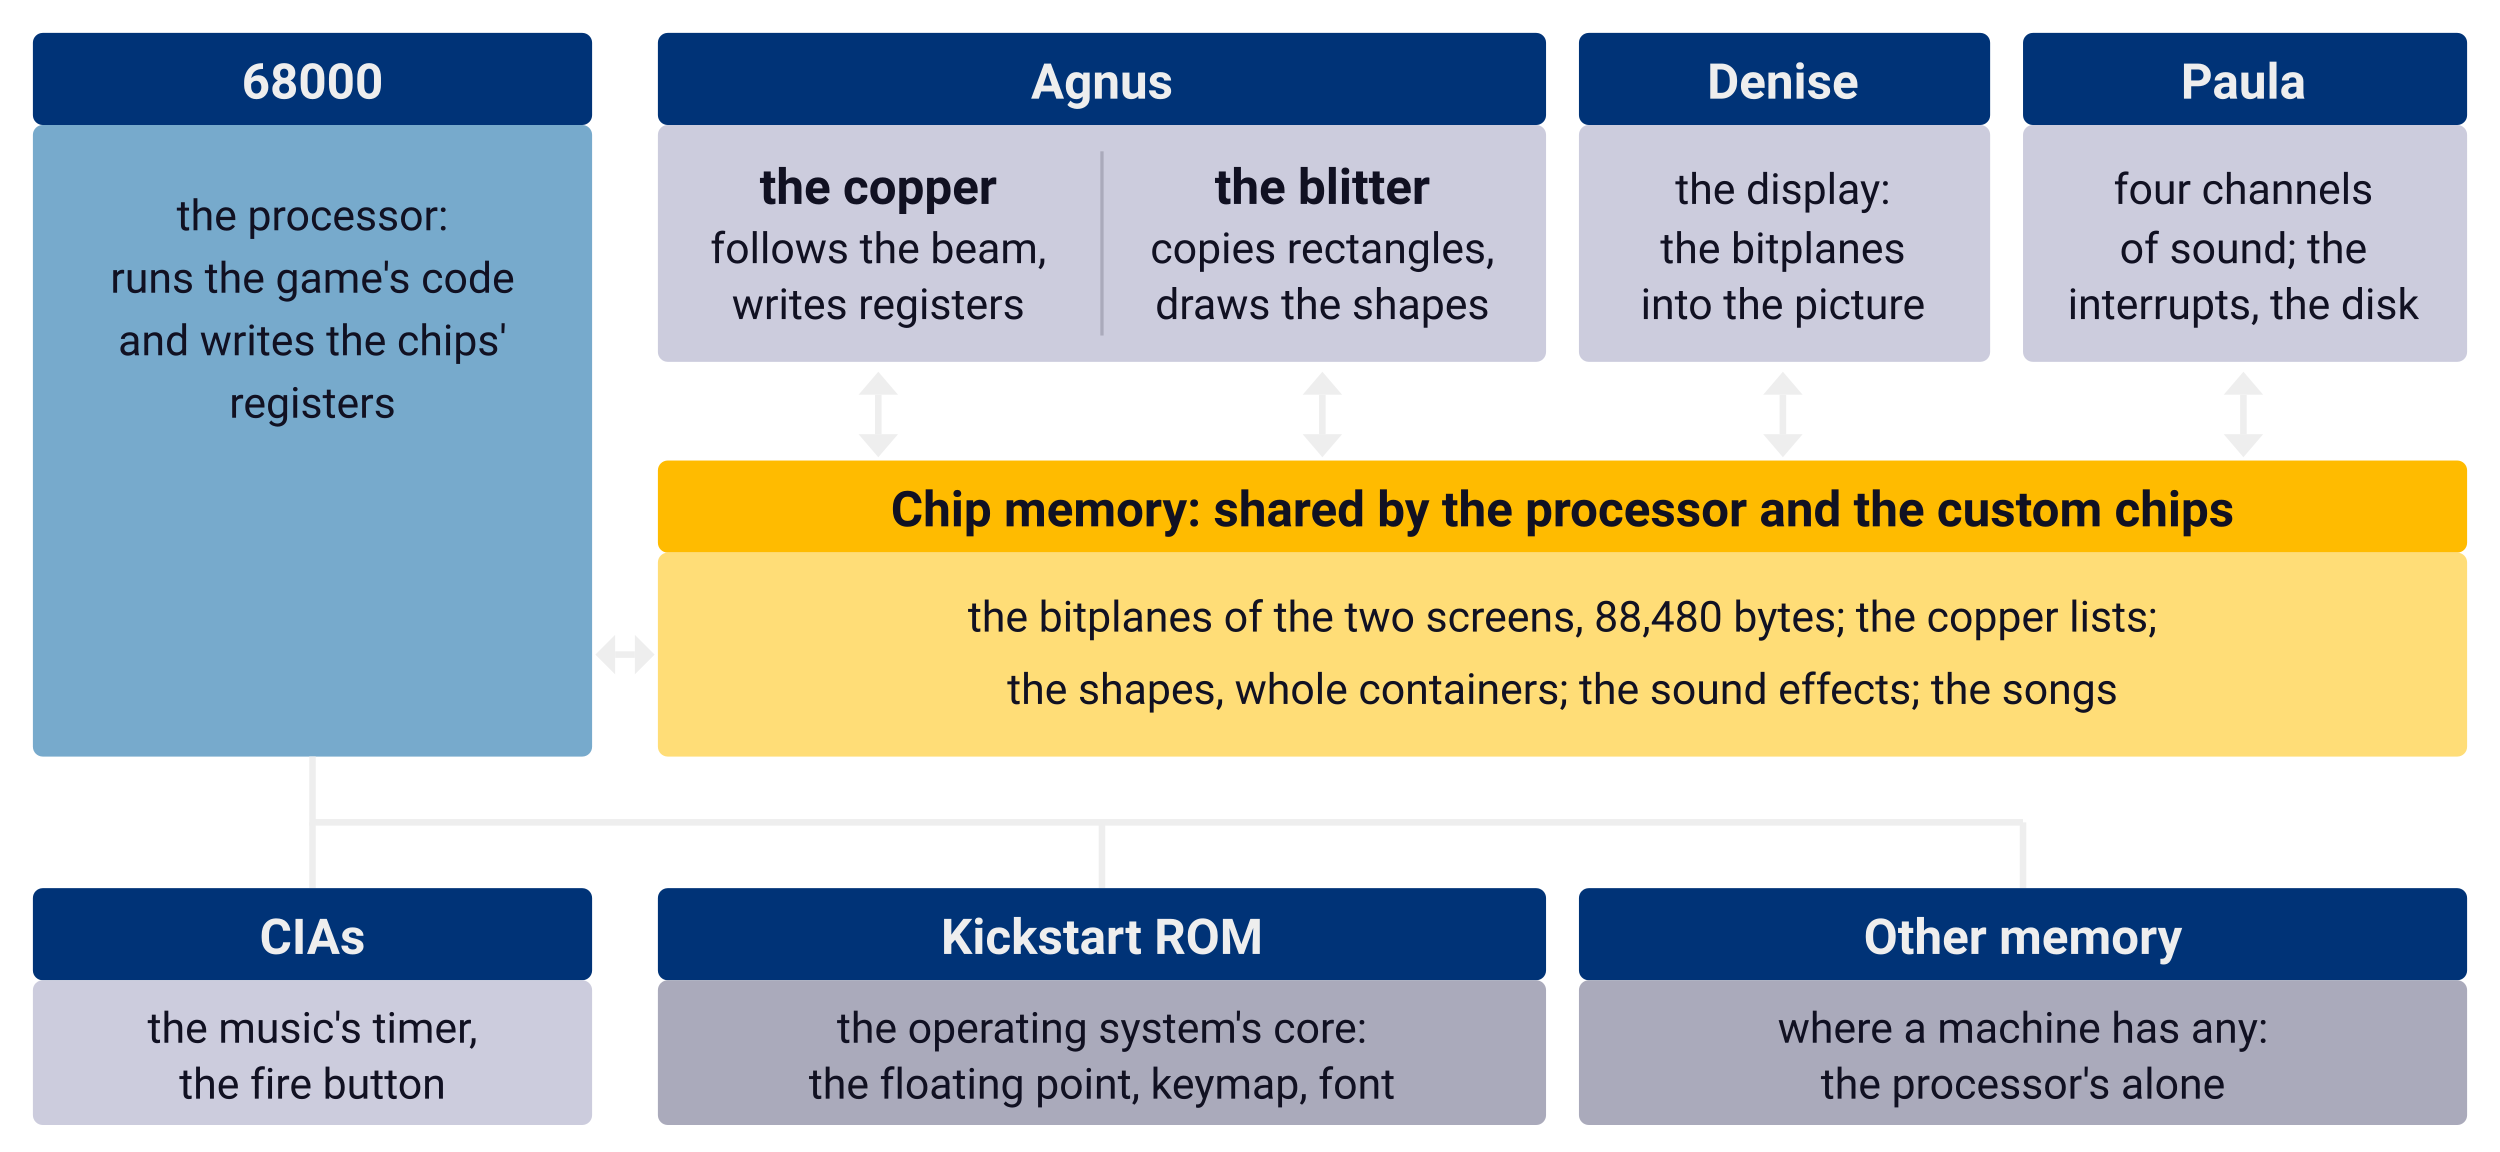
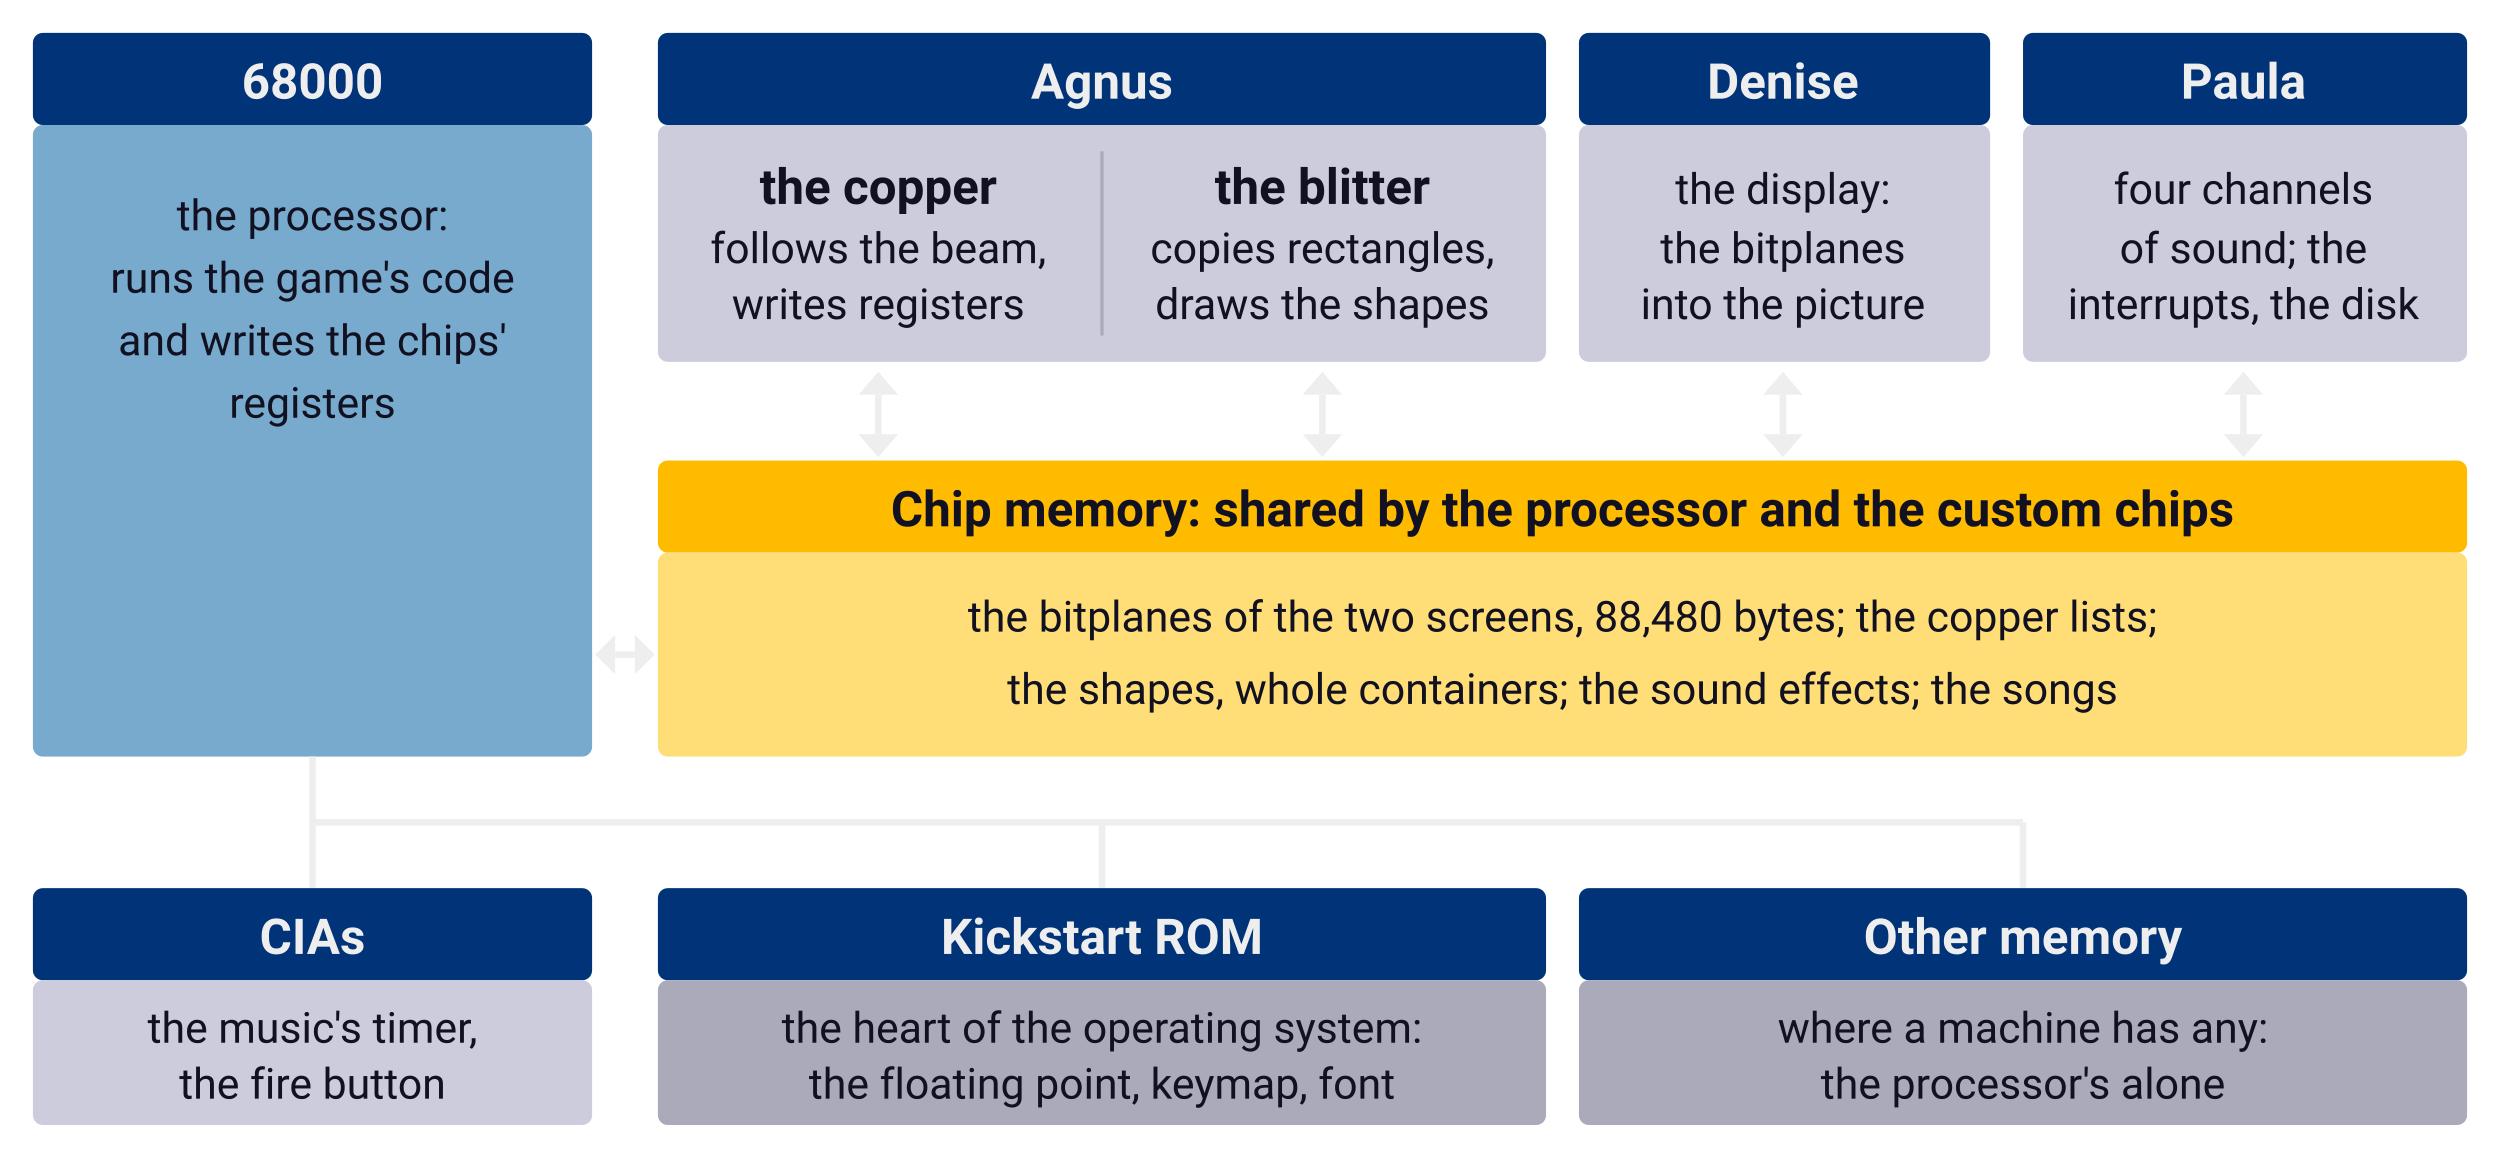
<svg xmlns="http://www.w3.org/2000/svg" viewBox="0 0 760 350" width="760" height="350" role="img" aria-labelledby="title desc">
  <style>
    /* The book's colours (stylesheets/book.css), each an entry of one of the game's palettes. */
    .head  { fill: #003377; /* ocean.palette 13 */ }
    .head-text { fill: #EEEEEE; /* wingstitle 31 */ }
    .cpu   { fill: #77AACC; /* wingspalette 22 */ }
    .chip  { fill: #CCCCDD; /* wingspalette 30 */ }
    .chipmem-head { fill: #FFBB00; /* wingstitle 25 */ }
    .chipmem { fill: #FFDD77; /* wingstitle 28 */ }
    .rom   { fill: #AAAABB; /* wingspalette 29 */ }
    .ink   { fill: #111122; /* wingspalette 6 */ }
    .wire  { stroke: #EEEEEE; /* wingstitle 31 */ stroke-width: 2; fill: none; }
    .tip   { fill: #EEEEEE; /* wingstitle 31 */ }
    .rule  { stroke: #AAAABB; /* wingspalette 29 */ stroke-width: 1; }
    text { font-family: system-ui, -apple-system, "Segoe UI", Roboto, Arial, sans-serif; font-size: 13px; }
    .label { font-size: 15px; font-weight: 700; }
  </style>
  <rect class="head" x="10" y="10" width="170" height="28" rx="3" />
  <text class="head-text label" x="95" y="30" text-anchor="middle">68000</text>
  <rect class="cpu" x="10" y="38" width="170" height="192" rx="3" />
  <text class="ink" x="95" y="70" text-anchor="middle">the processor:</text>
  <text class="ink" x="95" y="89" text-anchor="middle">runs the game's code</text>
  <text class="ink" x="95" y="108" text-anchor="middle">and writes the chips'</text>
  <text class="ink" x="95" y="127" text-anchor="middle">registers</text>
  <rect class="head" x="200" y="10" width="270" height="28" rx="3" />
  <text class="head-text label" x="335" y="30" text-anchor="middle">Agnus</text>
  <rect class="chip" x="200" y="38" width="270" height="72" rx="3" />
  <line class="rule" x1="335" y1="46" x2="335" y2="102" />
  <text class="ink label" x="267" y="62" text-anchor="middle">the copper</text>
  <text class="ink" x="267" y="80" text-anchor="middle">follows the beam,</text>
  <text class="ink" x="267" y="97" text-anchor="middle">writes registers</text>
  <text class="ink label" x="402" y="62" text-anchor="middle">the blitter</text>
  <text class="ink" x="402" y="80" text-anchor="middle">copies rectangles,</text>
  <text class="ink" x="402" y="97" text-anchor="middle">draws the shapes</text>
  <rect class="head" x="480" y="10" width="125" height="28" rx="3" />
  <text class="head-text label" x="542" y="30" text-anchor="middle">Denise</text>
  <rect class="chip" x="480" y="38" width="125" height="72" rx="3" />
  <text class="ink" x="542" y="62" text-anchor="middle">the display:</text>
  <text class="ink" x="542" y="80" text-anchor="middle">the bitplanes</text>
  <text class="ink" x="542" y="97" text-anchor="middle">into the picture</text>
  <rect class="head" x="615" y="10" width="135" height="28" rx="3" />
  <text class="head-text label" x="682" y="30" text-anchor="middle">Paula</text>
  <rect class="chip" x="615" y="38" width="135" height="72" rx="3" />
  <text class="ink" x="682" y="62" text-anchor="middle">four channels</text>
  <text class="ink" x="682" y="80" text-anchor="middle">of sound; the</text>
  <text class="ink" x="682" y="97" text-anchor="middle">interrupts, the disk</text>
  <path class="tip" d="M261 120 L273 120 L267 113 Z" />
  <line class="wire" x1="267" y1="120" x2="267" y2="132" />
  <path class="tip" d="M261 132 L273 132 L267 139 Z" />
  <path class="tip" d="M396 120 L408 120 L402 113 Z" />
  <line class="wire" x1="402" y1="120" x2="402" y2="132" />
  <path class="tip" d="M396 132 L408 132 L402 139 Z" />
  <path class="tip" d="M536 120 L548 120 L542 113 Z" />
  <line class="wire" x1="542" y1="120" x2="542" y2="132" />
  <path class="tip" d="M536 132 L548 132 L542 139 Z" />
  <path class="tip" d="M676 120 L688 120 L682 113 Z" />
  <line class="wire" x1="682" y1="120" x2="682" y2="132" />
  <path class="tip" d="M676 132 L688 132 L682 139 Z" />
  <rect class="chipmem-head" x="200" y="140" width="550" height="28" rx="3" />
  <text class="ink label" x="475" y="160" text-anchor="middle">Chip memory: shared by the processor and the custom chips</text>
  <rect class="chipmem" x="200" y="168" width="550" height="62" rx="3" />
  <text class="ink" x="475" y="192" text-anchor="middle">the bitplanes of the two screens, 88,480 bytes; the copper lists;</text>
  <text class="ink" x="475" y="214" text-anchor="middle">the shapes, whole containers; the sound effects; the songs</text>
  <path class="tip" d="M187 193 L187 205 L181 199 Z" />
  <line class="wire" x1="187" y1="199" x2="193" y2="199" />
  <path class="tip" d="M193 193 L193 205 L199 199 Z" />
  <polyline class="wire" points="95,230 95,250 615,250" />
  <line class="wire" x1="95" y1="250" x2="95" y2="270" />
  <line class="wire" x1="335" y1="250" x2="335" y2="270" />
  <line class="wire" x1="615" y1="250" x2="615" y2="270" />
  <rect class="head" x="10" y="270" width="170" height="28" rx="3" />
  <text class="head-text label" x="95" y="290" text-anchor="middle">CIAs</text>
  <rect class="chip" x="10" y="298" width="170" height="44" rx="3" />
  <text class="ink" x="95" y="317" text-anchor="middle">the music's timer,</text>
  <text class="ink" x="95" y="334" text-anchor="middle">the fire button</text>
  <rect class="head" x="200" y="270" width="270" height="28" rx="3" />
  <text class="head-text label" x="335" y="290" text-anchor="middle">Kickstart ROM</text>
  <rect class="rom" x="200" y="298" width="270" height="44" rx="3" />
-   <text class="ink" x="335" y="317" text-anchor="middle">the operating system's core:</text>
+   <text class="ink" x="335" y="317" text-anchor="middle">the heart of the operating system:</text>
  <text class="ink" x="335" y="334" text-anchor="middle">the floating point, keymap, font</text>
  <rect class="head" x="480" y="270" width="270" height="28" rx="3" />
  <text class="head-text label" x="615" y="290" text-anchor="middle">Other memory</text>
  <rect class="rom" x="480" y="298" width="270" height="44" rx="3" />
  <text class="ink" x="615" y="317" text-anchor="middle">where a machine has any:</text>
  <text class="ink" x="615" y="334" text-anchor="middle">the processor's alone</text>
</svg>
